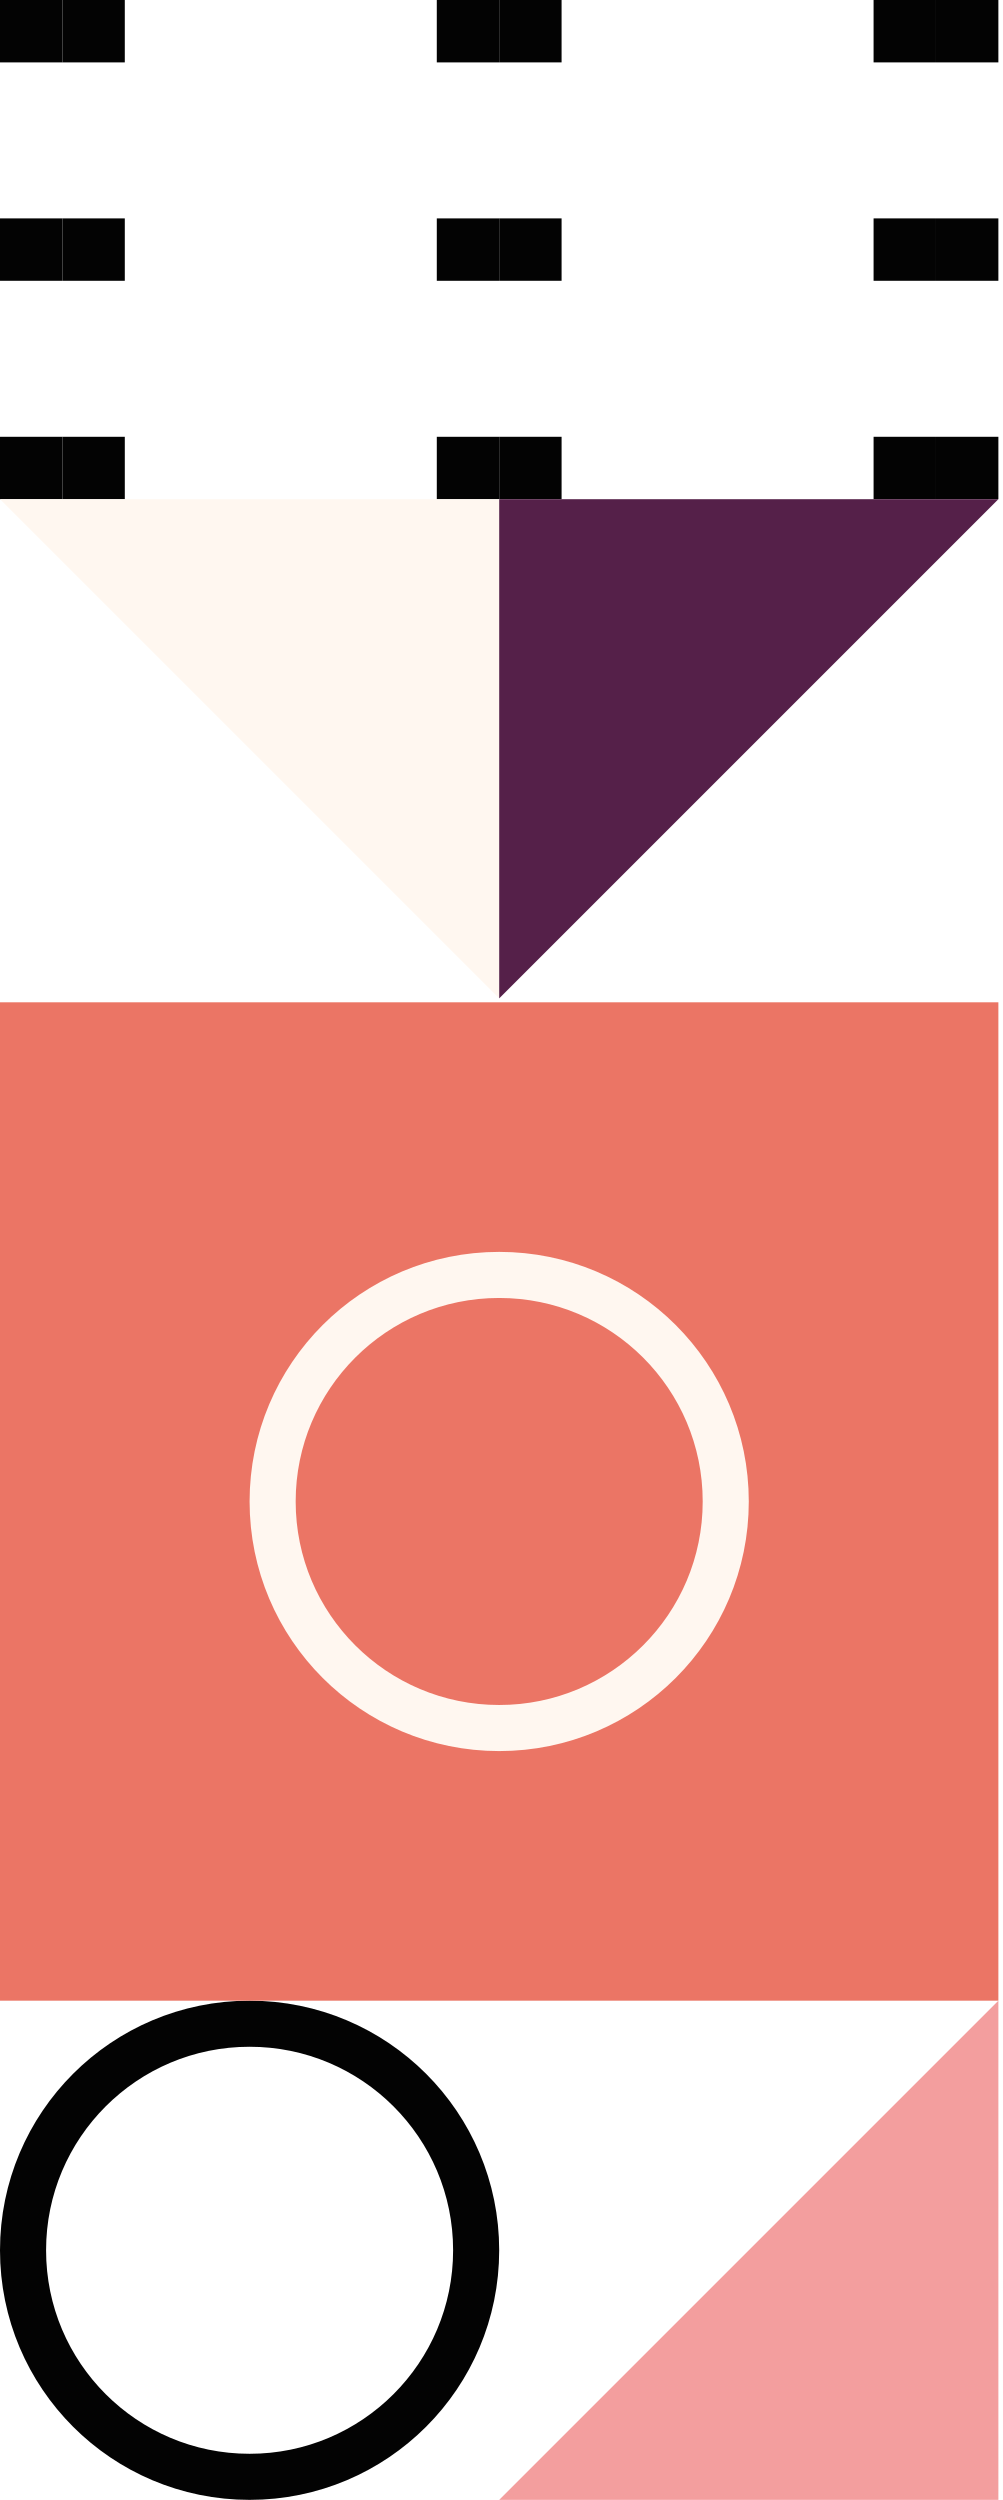
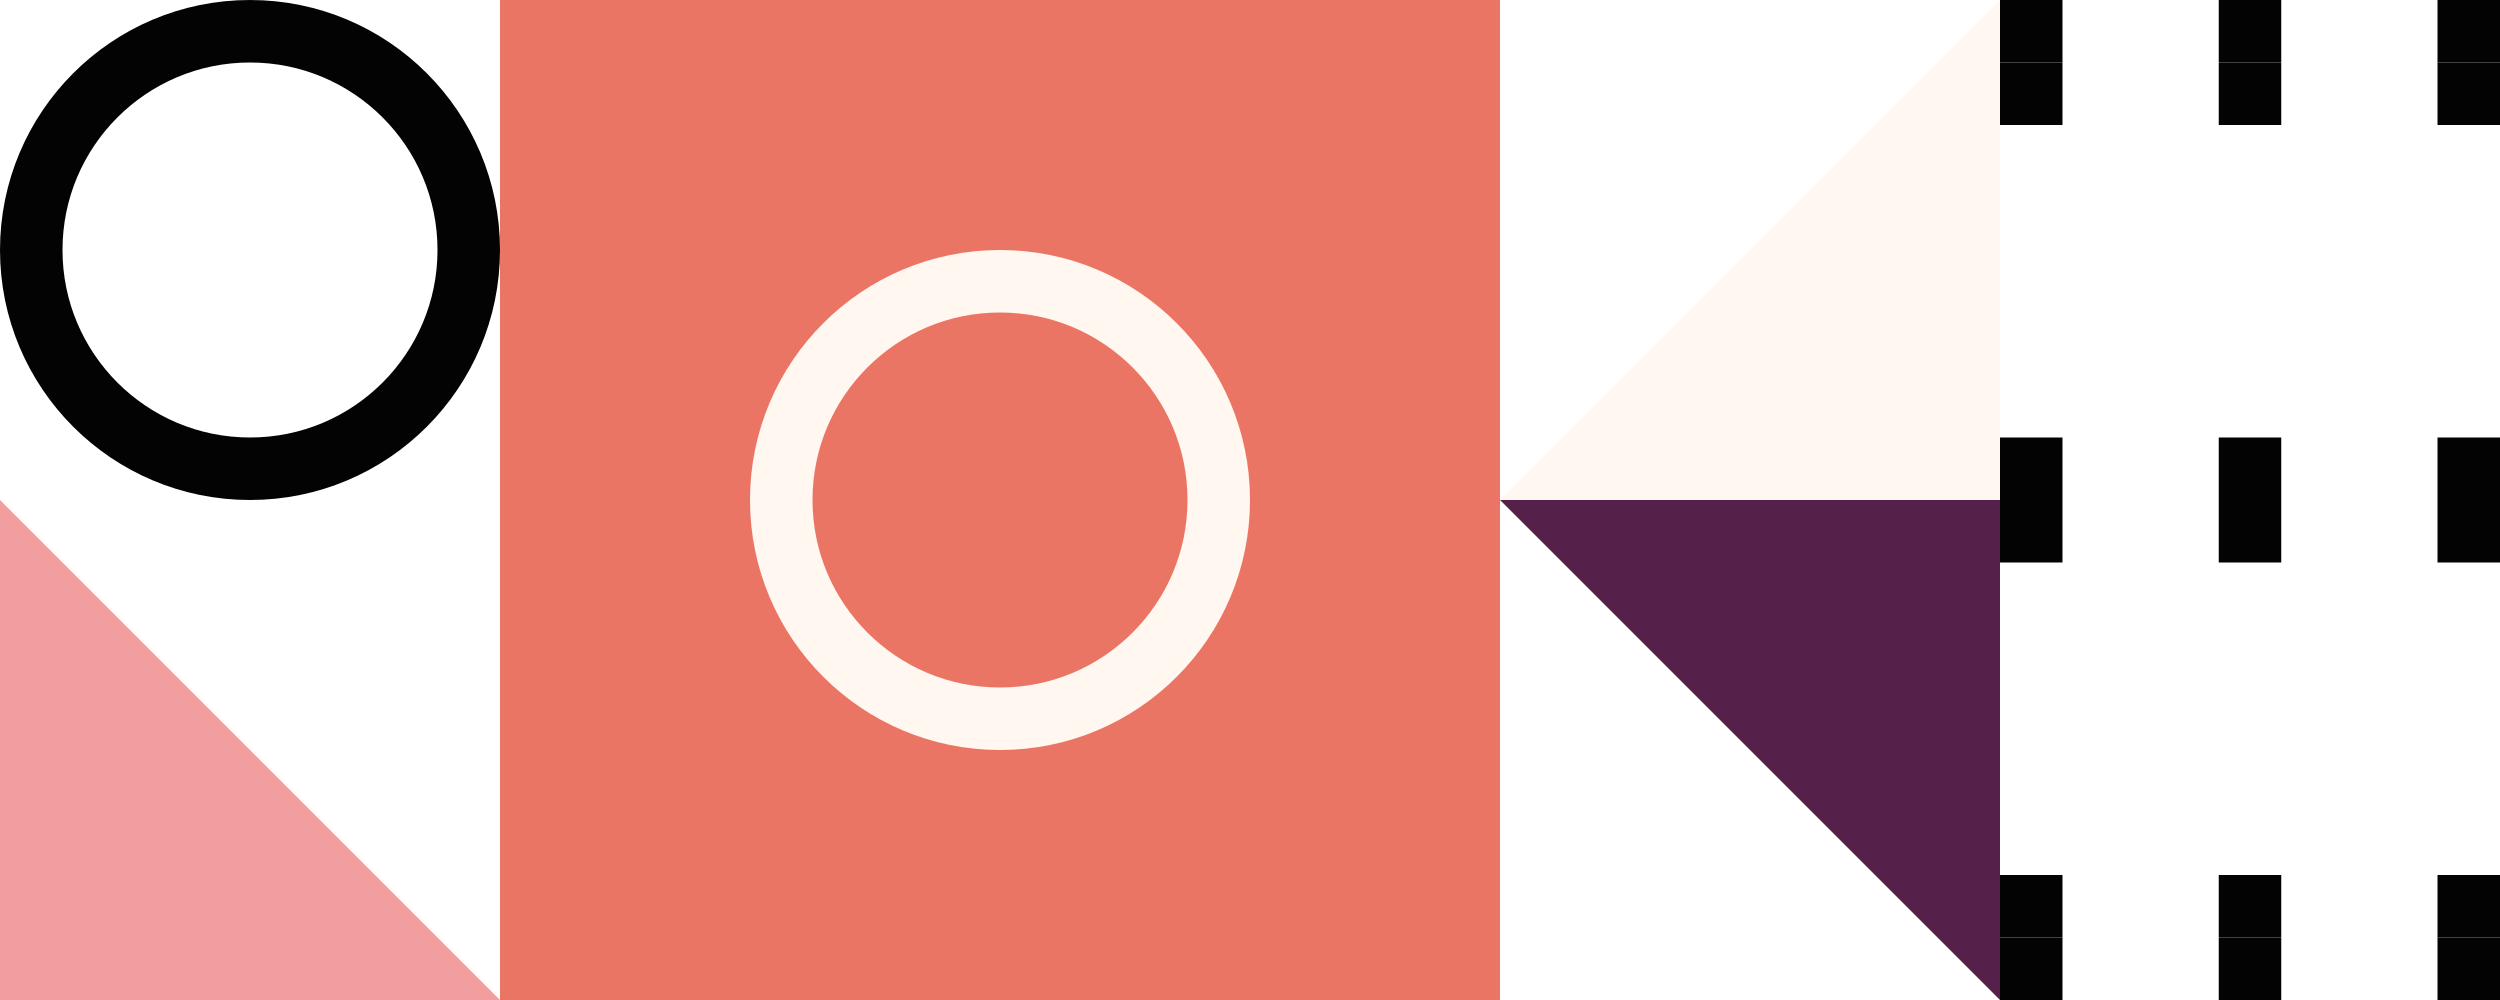
- <svg xmlns="http://www.w3.org/2000/svg" width="87" height="217" viewBox="0 0 87 217" fill="none">
-   <rect x="43.33" y="43.33" width="5.416" height="5.416" transform="matrix(0 -1 1 0 0 86.6589)" fill="#030303" />
-   <rect x="43.33" y="24.373" width="5.416" height="5.416" transform="rotate(-90 43.3295 24.3728)" fill="#030303" />
-   <rect x="43.33" y="5.416" width="5.416" height="5.416" transform="rotate(-90 43.3295 5.41614)" fill="#030303" />
-   <rect x="75.827" y="43.33" width="5.416" height="5.416" transform="rotate(-90 75.8266 43.3295)" fill="#030303" />
-   <rect x="75.827" y="24.373" width="5.416" height="5.416" transform="rotate(-90 75.8266 24.3728)" fill="#030303" />
-   <rect x="75.827" y="5.416" width="5.416" height="5.416" transform="rotate(-90 75.8266 5.41614)" fill="#030303" />
-   <rect x="81.243" y="43.33" width="5.416" height="5.416" transform="rotate(-90 81.2428 43.3295)" fill="#030303" />
-   <rect x="81.243" y="24.373" width="5.416" height="5.416" transform="rotate(-90 81.2428 24.3728)" fill="#030303" />
-   <rect x="81.243" y="5.416" width="5.416" height="5.416" transform="rotate(-90 81.2428 5.41614)" fill="#030303" />
-   <rect y="43.33" width="5.416" height="5.416" transform="rotate(-90 0 43.3295)" fill="#030303" />
-   <rect y="24.373" width="5.416" height="5.416" transform="rotate(-90 0 24.3728)" fill="#030303" />
-   <rect y="5.416" width="5.416" height="5.416" transform="rotate(-90 0 5.41614)" fill="#030303" />
-   <rect x="5.416" y="43.33" width="5.416" height="5.416" transform="rotate(-90 5.41618 43.3295)" fill="#030303" />
-   <rect x="5.416" y="24.373" width="5.416" height="5.416" transform="rotate(-90 5.41617 24.3728)" fill="#030303" />
-   <rect x="5.416" y="5.416" width="5.416" height="5.416" transform="rotate(-90 5.41617 5.41614)" fill="#030303" />
-   <rect x="37.913" y="43.33" width="5.416" height="5.416" transform="rotate(-90 37.9133 43.3295)" fill="#030303" />
-   <rect x="37.913" y="24.373" width="5.416" height="5.416" transform="rotate(-90 37.9133 24.3728)" fill="#030303" />
-   <rect x="37.913" y="5.416" width="5.416" height="5.416" transform="rotate(-90 37.9133 5.41614)" fill="#030303" />
-   <path fill-rule="evenodd" clip-rule="evenodd" d="M43.33 86.659L0 43.33L43.33 43.33L43.33 86.659Z" fill="#FFF7F0" />
-   <path fill-rule="evenodd" clip-rule="evenodd" d="M43.33 86.659L86.659 43.33L43.33 43.33L43.33 86.659Z" fill="#552049" />
-   <circle cx="21.665" cy="195.324" r="19.665" transform="rotate(-90 21.6647 195.324)" stroke="#030303" stroke-width="4" />
-   <rect y="173.659" width="86.659" height="86.659" transform="rotate(-90 0 173.659)" fill="#EB7565" />
-   <circle cx="43.33" cy="130.329" r="19.665" transform="rotate(-90 43.3295 130.329)" stroke="#FFF7F0" stroke-width="4" />
-   <path fill-rule="evenodd" clip-rule="evenodd" d="M86.659 173.659L43.33 216.988H86.659V173.659Z" fill="#F39E9E" />
+ <svg xmlns="http://www.w3.org/2000/svg" width="160" height="64" viewBox="0 0 160 64" fill="none">
+   <rect x="32" width="64" height="64" fill="#EB7565" />
+   <circle cx="16" cy="16" r="14" stroke="#030303" stroke-width="4" />
+   <circle cx="64" cy="32" r="14" stroke="#FFF7F0" stroke-width="4" />
+   <rect x="128" y="32" width="4" height="4" fill="#030303" />
+   <rect x="142" y="32" width="4" height="4" fill="#030303" />
+   <rect x="156" y="32" width="4" height="4" fill="#030303" />
+   <rect x="128" y="56" width="4" height="4" fill="#030303" />
+   <rect x="142" y="56" width="4" height="4" fill="#030303" />
+   <rect x="156" y="56" width="4" height="4" fill="#030303" />
+   <rect x="128" y="60" width="4" height="4" fill="#030303" />
+   <rect x="142" y="60" width="4" height="4" fill="#030303" />
+   <rect x="156" y="60" width="4" height="4" fill="#030303" />
+   <rect x="128" width="4" height="4" fill="#030303" />
+   <rect x="142" width="4" height="4" fill="#030303" />
+   <rect x="156" width="4" height="4" fill="#030303" />
+   <rect x="128" y="4" width="4" height="4" fill="#030303" />
+   <rect x="142" y="4" width="4" height="4" fill="#030303" />
+   <rect x="156" y="4" width="4" height="4" fill="#030303" />
+   <rect x="128" y="28" width="4" height="4" fill="#030303" />
+   <rect x="142" y="28" width="4" height="4" fill="#030303" />
+   <rect x="156" y="28" width="4" height="4" fill="#030303" />
+   <path fill-rule="evenodd" clip-rule="evenodd" d="M96 32L128 64V32H96Z" fill="#FFF7F0" />
+   <path fill-rule="evenodd" clip-rule="evenodd" d="M96 32L128 64V32H96Z" fill="#552049" />
+   <path fill-rule="evenodd" clip-rule="evenodd" d="M32 64L0 32V64H32Z" fill="#F39E9E" />
+   <path fill-rule="evenodd" clip-rule="evenodd" d="M96 32L128 0V32H96Z" fill="#FFF7F0" />
</svg>
